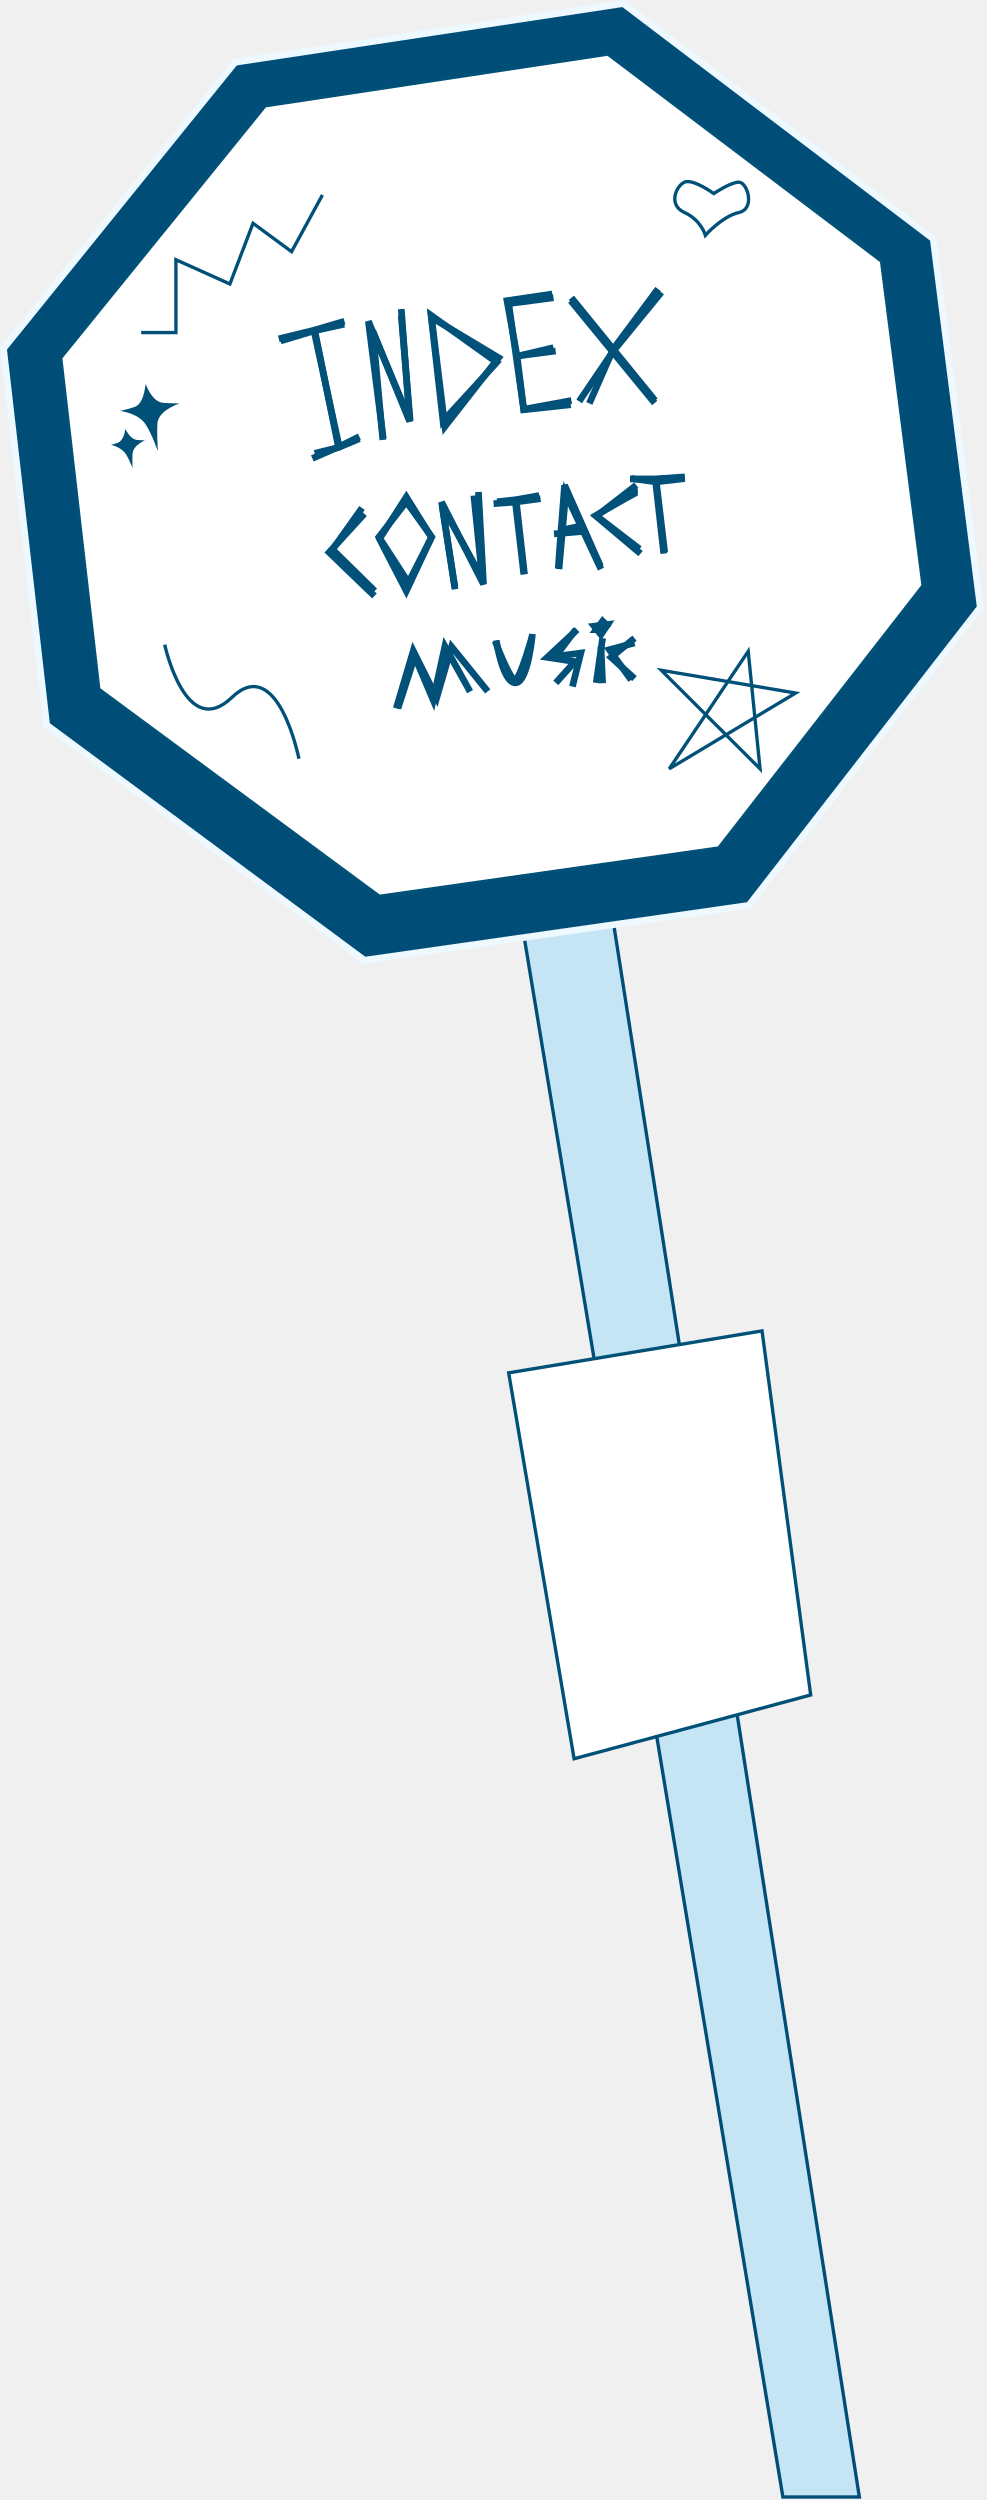
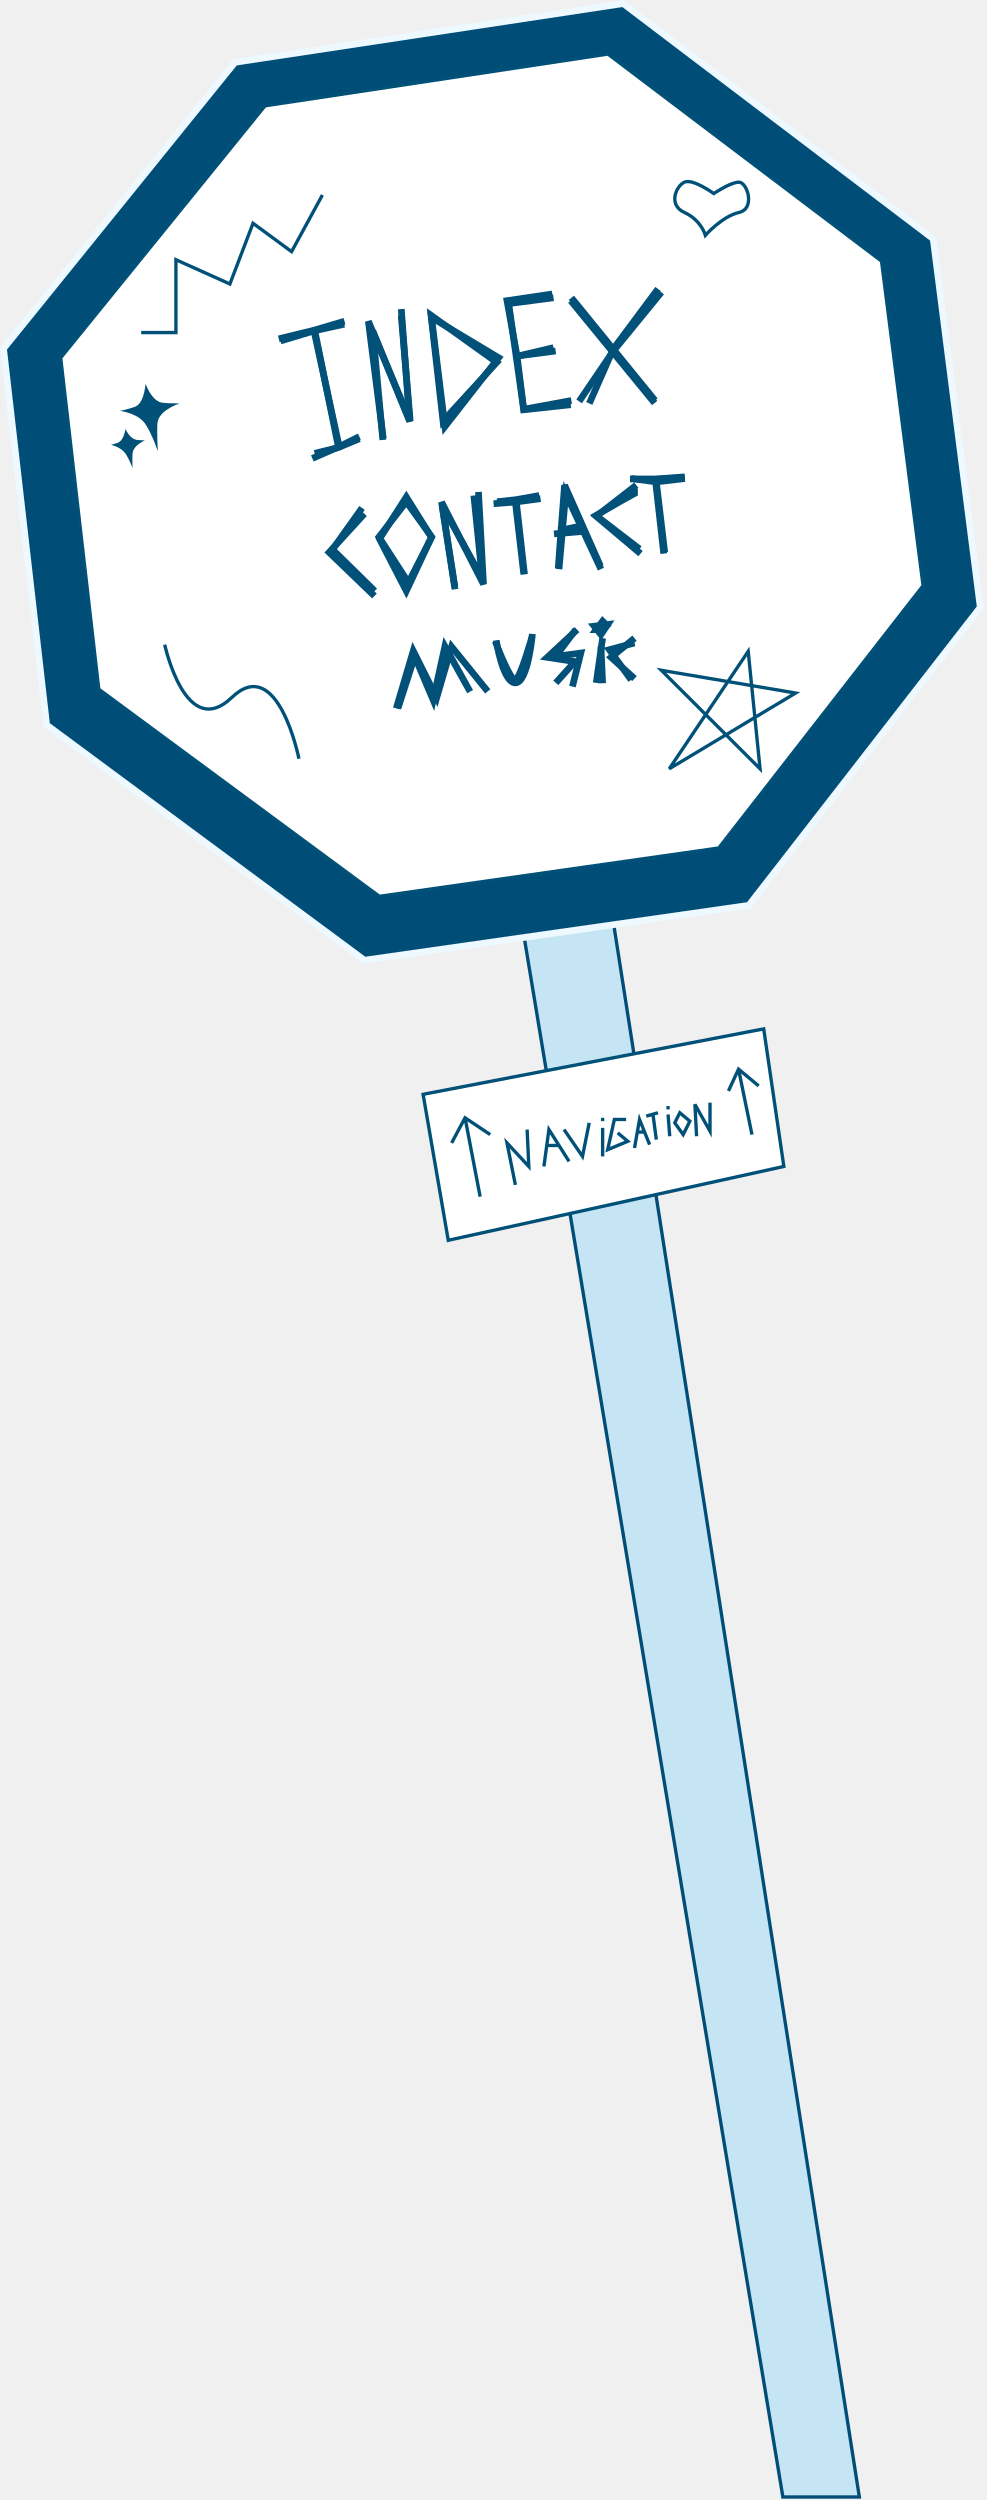
<svg xmlns="http://www.w3.org/2000/svg" width="294" height="745" viewBox="0 0 294 745" fill="none">
  <g id="Component 3">
    <path id="Vector 25" d="M233.298 744.104L156.083 278.569L182.827 275.104L256.083 744.104H233.298Z" fill="#C6E5F4" stroke="#004E78" />
    <path id="Vector 23" d="M186.069 1.307L277.759 70.898L278.093 71.151L278.147 71.568L292.075 180.592L292.127 181.004L291.873 181.332L223.394 269.48L223.146 269.799L222.746 269.856L109.003 286.094L108.596 286.152L108.267 285.908L14.254 216.318L13.906 216.059L13.856 215.627L1.089 104.284L1.042 103.867L1.305 103.54L69.783 18.872L70.027 18.571L70.411 18.513L185.314 1.116L185.732 1.052L186.069 1.307Z" fill="#004E78" stroke="#EDF9FF" stroke-width="2" />
    <path id="Vector 24" d="M29.436 205.383L18.082 106.629L78.978 31.534L181.159 16.104L262.697 77.825L275.083 174.522L214.187 252.702L113.038 267.104L29.436 205.383Z" fill="white" stroke="#005078" />
    <path id="Vector 27" d="M199.435 229.104L222.965 194.104L226.494 229.104L197.083 199.749L237.083 206.523L199.435 229.104Z" stroke="#005078" />
    <path id="Vector 28" d="M42.083 99.104H52.423V77.398L68.508 84.633L75.402 66.545L86.891 74.986L96.082 58.104" stroke="#005078" />
    <path id="Vector 29" d="M203.966 63.325C198.972 61.065 201.469 55.415 203.966 54.285C206.464 53.155 212.707 57.675 212.707 57.675C212.707 57.675 217.701 54.285 220.199 54.285C222.696 54.285 225.194 62.195 220.199 63.325C215.204 64.454 210.21 70.104 210.21 70.104C210.21 70.104 208.961 65.584 203.966 63.325Z" stroke="#005078" />
    <path id="ROUTE_INDEX_1" d="M93.76 98.354L100.878 133.354M93.76 98.354L102.657 95.729M93.76 98.354L83.082 100.979M93.76 135.104L100.878 133.354L107.106 130.729M114.224 130.729L109.775 95.729L122.232 125.479L119.563 93.979M164.941 88.729L151.594 90.479L153.819 106.229M153.819 106.229L156.043 121.979L170.279 119.354M153.819 106.229L164.941 103.604M170.279 88.729L182.736 104.041M195.193 119.354L182.736 104.041M182.736 104.041L196.083 86.104M182.736 104.041L175.618 120.229M128.46 93.979L132.02 125.479L148.035 107.979L128.46 93.979Z" stroke="#004E78" stroke-width="2" />
    <path id="ROUTE_INDEX_2" d="M93.582 98.604L101.083 133.104M83.582 101.604L93.582 98.604L102.583 96.604M93.082 136.604L101.083 133.104L107.083 130.104M114.083 131.104L111.083 98.604L122.083 125.604L119.583 92.104M164.583 87.604L151.083 89.604L154.083 106.104M154.083 106.104L165.583 104.604M154.083 106.104L156.083 122.104L170.083 120.604M170.083 89.604L182.583 104.854M195.083 120.104L182.583 104.854M182.583 104.854L197.083 87.104M182.583 104.854L172.583 119.604M128.583 94.604L132.583 127.104L148.583 106.604L128.583 94.604Z" stroke="#005078" stroke-width="2" />
    <path id="ROUTE_CONTACT_1" d="M107.885 151.377L99.082 163.74L111.657 176.104M135.55 174.868L131.777 150.758L143.723 172.395L141.208 147.668M153.783 148.904L156.298 171.158M153.783 148.904L148.124 149.522M153.783 148.904L160.699 147.668M178.933 168.686L173.589 156.631L168.244 144.577C167.615 152.613 166.358 168.809 166.358 169.304M173.589 156.631L166.358 158.177M189.621 144.577L177.675 153.849L190.879 164.977M195.28 142.722L197.795 164.977M195.28 142.722H187.735M195.28 142.722L204.083 142.104M112.915 160.031L121.089 149.522L128.633 160.031L121.717 173.631L112.915 160.031Z" stroke="#004E78" stroke-width="2" />
    <path id="ROUTE_CONTACT_2" d="M108.583 153.104L98.082 164.604L111.583 177.604M135.583 175.604L131.583 149.604L144.083 174.104L142.583 146.604M156.083 171.104L153.583 149.604M153.583 149.604L147.083 150.104M153.583 149.604L161.083 148.604M179.083 169.604L173.833 158.354L168.583 147.104L166.583 169.604M173.833 158.354L165.083 159.104M190.083 146.604C189.683 146.604 181.583 151.271 177.583 153.604L190.583 163.604M188.083 142.604L195.583 143.604M195.583 143.604L198.083 164.604M195.583 143.604L204.083 142.604M113.083 160.604L121.083 148.104L128.583 160.104L121.083 176.104L113.083 160.604Z" stroke="#005078" stroke-width="2" />
    <path id="ROUTE_MUSIC_1" d="M118.083 211.104L123.154 193.982L130.127 207.933L134.565 192.714L145.341 206.031M147.877 190.811C147.877 190.811 149.779 203.494 153.583 203.494C157.386 203.494 158.654 188.909 158.654 188.909M171.966 187.641L163.091 195.884L171.333 197.153L165.627 203.494M179.574 190.177L177.672 203.494M189.083 190.177L182.109 195.884L189.083 202.226M179.574 187.641L180.841 186.372L179.574 185.104L177.672 187.641H179.574Z" stroke="#004E78" stroke-width="2" />
    <path id="ROUTE_MUSIC_2" d="M118.583 211.104L123.583 195.604L129.083 208.604L132.583 192.604L140.083 206.104M147.583 191.104C147.583 191.104 152.083 203.104 153.583 202.604C155.083 202.104 158.583 189.604 158.583 189.604M171.583 187.604L165.583 195.604L173.083 194.604L170.583 204.604M179.083 192.604L179.583 203.604M189.083 191.604L181.583 193.604L188.083 202.604M179.083 189.104L181.083 186.104L177.083 186.604L179.083 189.104Z" stroke="#005078" stroke-width="2" />
    <rect id="ROUTE_CONTACT_RECT" x="92.165" y="148.858" width="114.162" height="39.133" transform="rotate(-9.18772 92.1655 148.858)" fill="white" fill-opacity="0.01" />
    <rect id="ROUTE_MUSIC_RECT" x="115.083" y="189.375" width="76.182" height="26.114" transform="rotate(-5.47652 115.083 189.375)" fill="white" fill-opacity="0.01" />
    <rect id="ROUTE_INDEX_RECT" x="80.119" y="98.012" width="120.578" height="40.86" transform="rotate(-9.18772 80.1189 98.012)" fill="white" fill-opacity="0.01" />
    <path id="Vector 62" d="M49.083 192.104C49.083 192.104 55.333 221.067 69.082 207.845C82.832 194.622 89.082 226.104 89.082 226.104" stroke="#005078" />
    <path id="Star 1" d="M37.206 126.075C37.572 127.107 38.05 128.18 38.656 129.021C39.254 129.852 40.042 130.543 41.046 130.631C42.324 130.743 44.105 130.765 45.779 130.754C45.67 130.788 45.56 130.824 45.45 130.861C44.176 131.286 42.862 131.844 41.846 132.561C40.84 133.272 40.032 134.207 39.978 135.403C39.891 137.324 40.015 140.264 40.161 142.748C39.408 140.439 38.364 137.684 37.139 135.699C36.462 134.603 35.347 133.884 34.12 133.412C33.008 132.983 31.766 132.743 30.587 132.612C32.19 132.272 33.818 131.883 34.821 131.519C35.679 131.207 36.182 130.318 36.494 129.392C36.816 128.434 36.99 127.272 37.082 126.168C37.093 126.042 37.098 125.915 37.107 125.789C37.139 125.884 37.172 125.979 37.206 126.075Z" fill="#005078" stroke="white" />
    <path id="Star 2" d="M43.061 111.94C43.199 112.398 43.351 112.87 43.519 113.344C44.027 114.772 44.684 116.244 45.511 117.392C46.33 118.53 47.381 119.436 48.693 119.551C50.82 119.737 53.964 119.745 56.649 119.706C56.067 119.868 55.466 120.05 54.864 120.25C53.099 120.839 51.292 121.607 49.902 122.589C48.521 123.564 47.458 124.818 47.387 126.391C47.264 129.109 47.444 133.308 47.652 136.809C47.68 137.275 47.71 137.73 47.739 138.167C47.632 137.819 47.52 137.46 47.402 137.091C46.347 133.799 44.844 129.762 43.075 126.896C42.165 125.422 40.657 124.444 38.973 123.796C37.286 123.146 35.376 122.808 33.596 122.643C33.327 122.618 33.06 122.597 32.796 122.579C35.406 122.051 38.298 121.397 39.951 120.797C41.055 120.396 41.729 119.239 42.16 117.96C42.601 116.65 42.84 115.051 42.968 113.522C43.012 112.985 43.04 112.452 43.061 111.94Z" fill="#005078" stroke="white" />
-     <path id="Vector 63" d="M227.083 396.604L151.583 409.104L171.083 524.104L241.583 505.104L227.083 396.604Z" fill="white" stroke="#005078" />
+     <path id="Vector 63" d="M227.583 306.604L126.083 326.104L133.583 369.604L233.583 347.604L227.583 306.604Z" fill="white" stroke="#005078" />
+     <path id="Vector 73" d="M143.083 356.604L138.583 333.104M134.583 340.604L138.583 333.104L146.083 338.104M224.083 338.104L220.083 318.604M226.083 323.604L220.083 318.604L217.083 325.104M153.583 353.104L151.083 340.604L157.583 347.604L157.083 336.604M166.583 341.354L163.583 336.604L162.935 341.354L162.083 347.604M169.583 346.104L166.583 341.354M166.583 341.354H162.935M168.083 336.604L173.583 344.604L175.583 334.604M179.583 336.104V344.604M179.583 333.104V334.104M186.583 333.604H183.083L181.083 342.604L187.083 340.104L184.083 337.604M189.083 342.104L190.583 333.604L192.083 337.354M193.583 341.104L192.083 337.354M192.083 337.354H189.583M195.583 339.604L194.583 332.104L192.583 332.604L196.083 331.604M199.083 332.104L199.583 338.604M199.083 330.604V329.604M207.583 338.604L207.083 329.104L211.583 337.104V328.604M202.583 331.604L201.083 334.604L203.583 338.104L205.583 334.104L202.583 331.604Z" stroke="#005078" />
  </g>
</svg>
